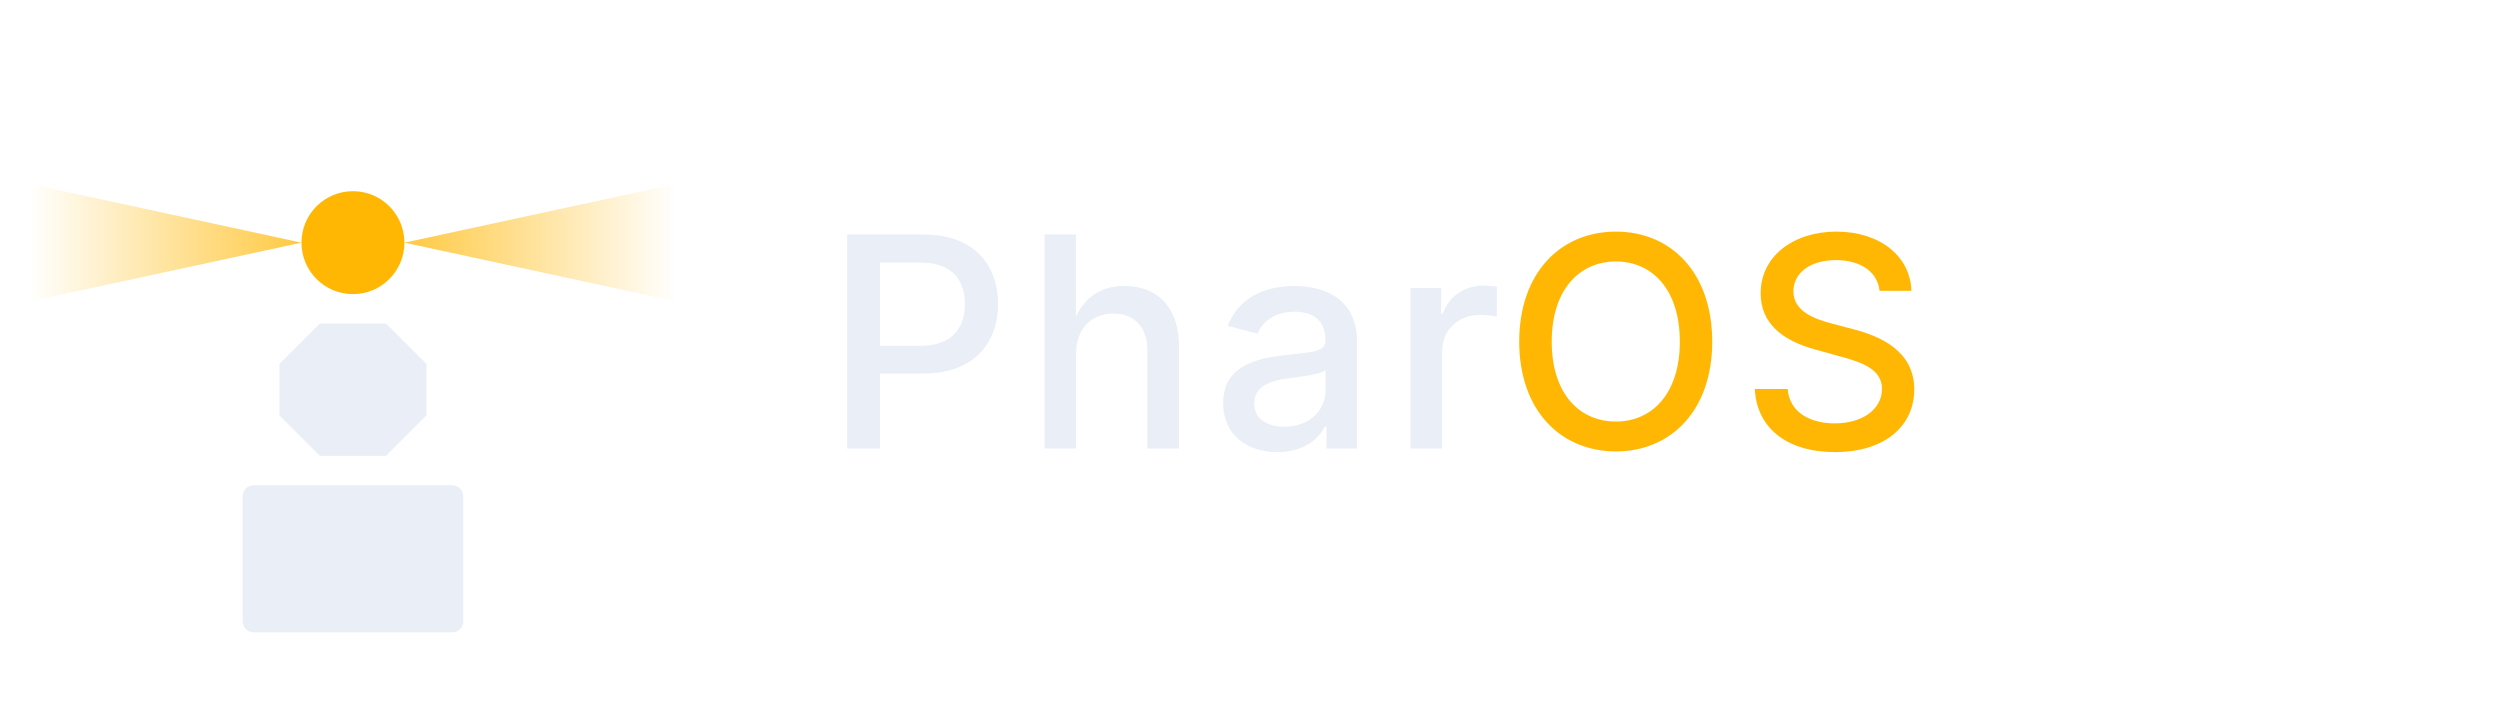
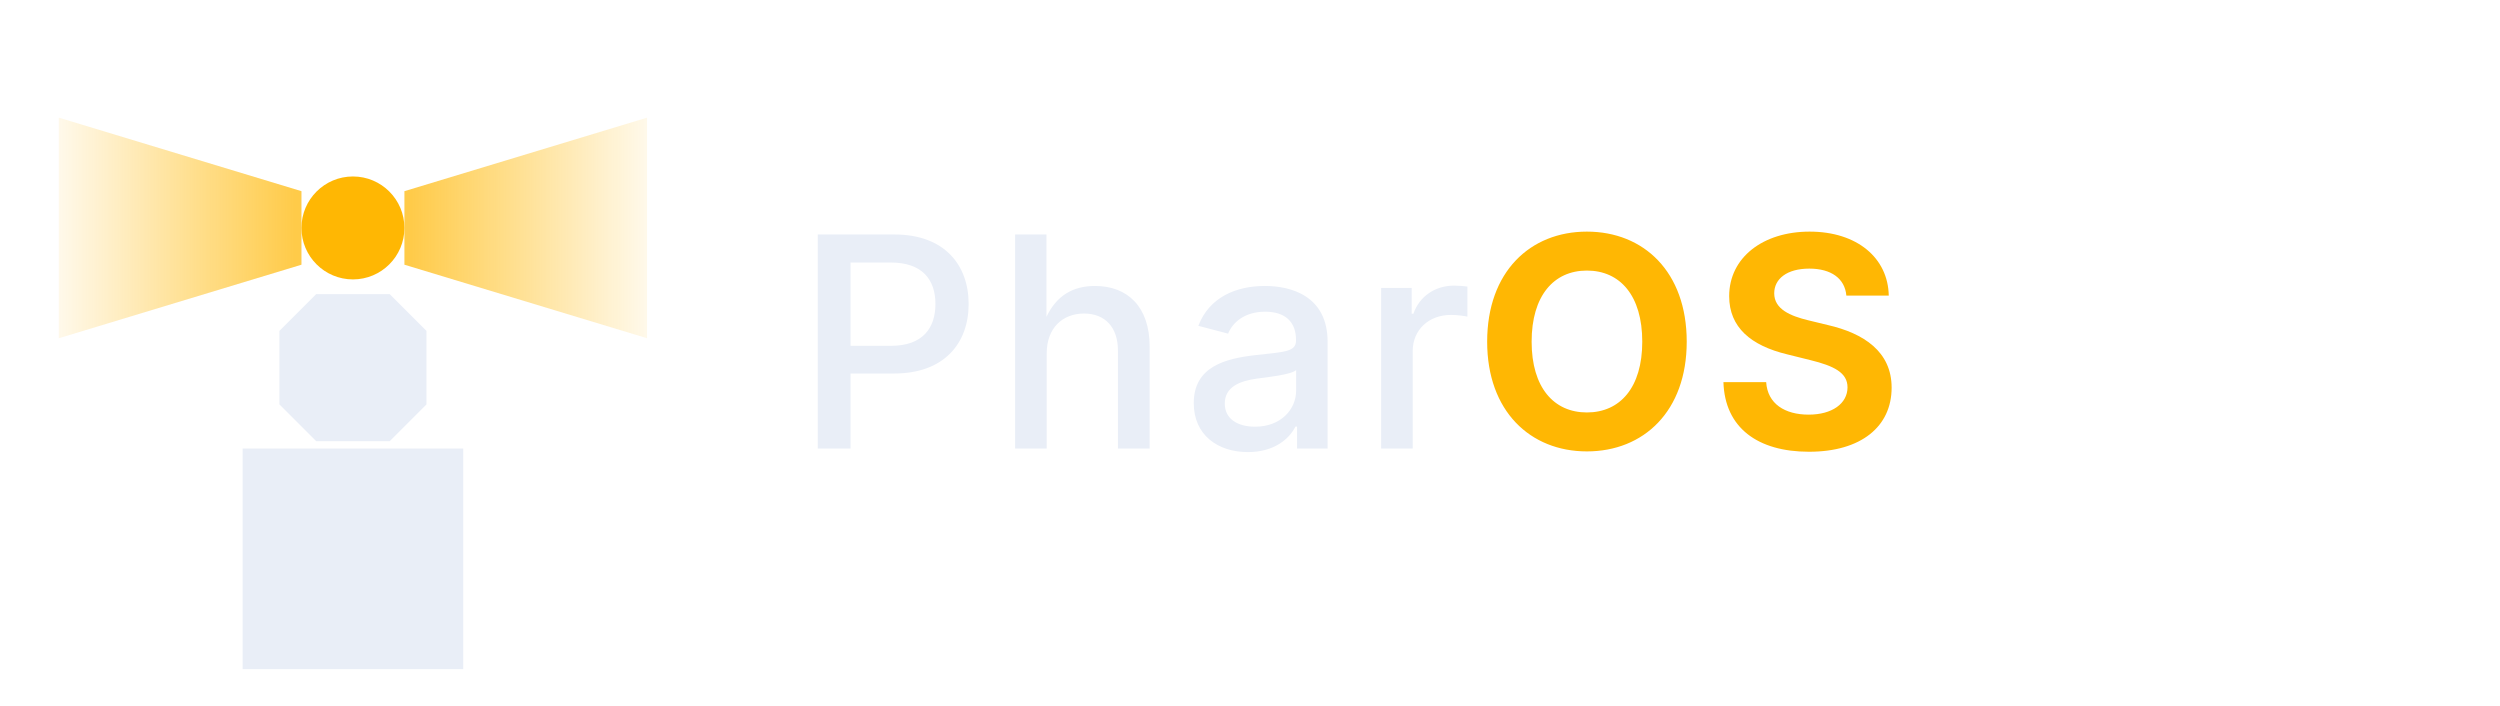
- <svg xmlns="http://www.w3.org/2000/svg" viewBox="0 0 340 96" role="img" aria-label="PharOS">
-   <g>
-     <defs>
-       <linearGradient id="dl" x1="1" y1="0" x2="0" y2="0">
-         <stop offset="0" stop-color="#FFB703" stop-opacity=".75" />
-         <stop offset="1" stop-color="#FFB703" stop-opacity="0" />
-       </linearGradient>
-       <linearGradient id="dr" x1="0" y1="0" x2="1" y2="0">
-         <stop offset="0" stop-color="#FFB703" stop-opacity=".75" />
-         <stop offset="1" stop-color="#FFB703" stop-opacity="0" />
-       </linearGradient>
-     </defs>
-     <polygon points="41,33 4,25 4,41" fill="url(#dl)" />
-     <polygon points="55,33 92,25 92,41" fill="url(#dr)" />
-     <rect x="33" y="66" width="30" height="20" rx="1.5" fill="#E9EEF7" />
-     <polygon points="43.5,44 52.5,44 58,49.5 58,56.5 52.5,62 43.5,62 38,56.5 38,49.5" fill="#E9EEF7" />
-     <circle cx="48" cy="33" r="7" fill="#FFB703" />
+ <svg xmlns="http://www.w3.org/2000/svg" viewBox="0 0 340 96" role="img" aria-labelledby="title desc">
+   <defs>
+     <linearGradient id="beam-left" gradientUnits="userSpaceOnUse" x1="40" y1="0" x2="4" y2="0">
+       <stop offset="0" stop-color="#FFB703" stop-opacity=".72" />
+       <stop offset="1" stop-color="#FFB703" stop-opacity="0" />
+     </linearGradient>
+     <linearGradient id="beam-right" gradientUnits="userSpaceOnUse" x1="56" y1="0" x2="92" y2="0">
+       <stop offset="0" stop-color="#FFB703" stop-opacity=".72" />
+       <stop offset="1" stop-color="#FFB703" stop-opacity="0" />
+     </linearGradient>
+   </defs>
+   <g aria-hidden="true">
+     <path d="M41 26 8 16v30l33-10z" fill="url(#beam-left)" />
+     <path d="m55 26 33-10v30L55 36z" fill="url(#beam-right)" />
+     <rect x="33" y="61" width="30" height="30" fill="#E9EEF7" />
+     <path d="M43 40h10l5 5v10l-5 5H43l-5-5V45z" fill="#E9EEF7" />
+     <circle cx="48" cy="31" r="7" fill="#FFB703" />
  </g>
-   <text x="112" y="61" font-family="'Helvetica Neue',Inter,Arial,sans-serif" font-size="40" font-weight="500" letter-spacing="1.5" fill="#E9EEF7">Phar<tspan fill="#FFB703">OS</tspan>
+   <text x="108" y="61" font-family="Inter, 'Helvetica Neue', Arial, sans-serif" font-size="40" font-weight="500" letter-spacing="1.5" fill="#E9EEF7">Phar<tspan fill="#FFB703" font-weight="650">OS</tspan>
  </text>
</svg>
